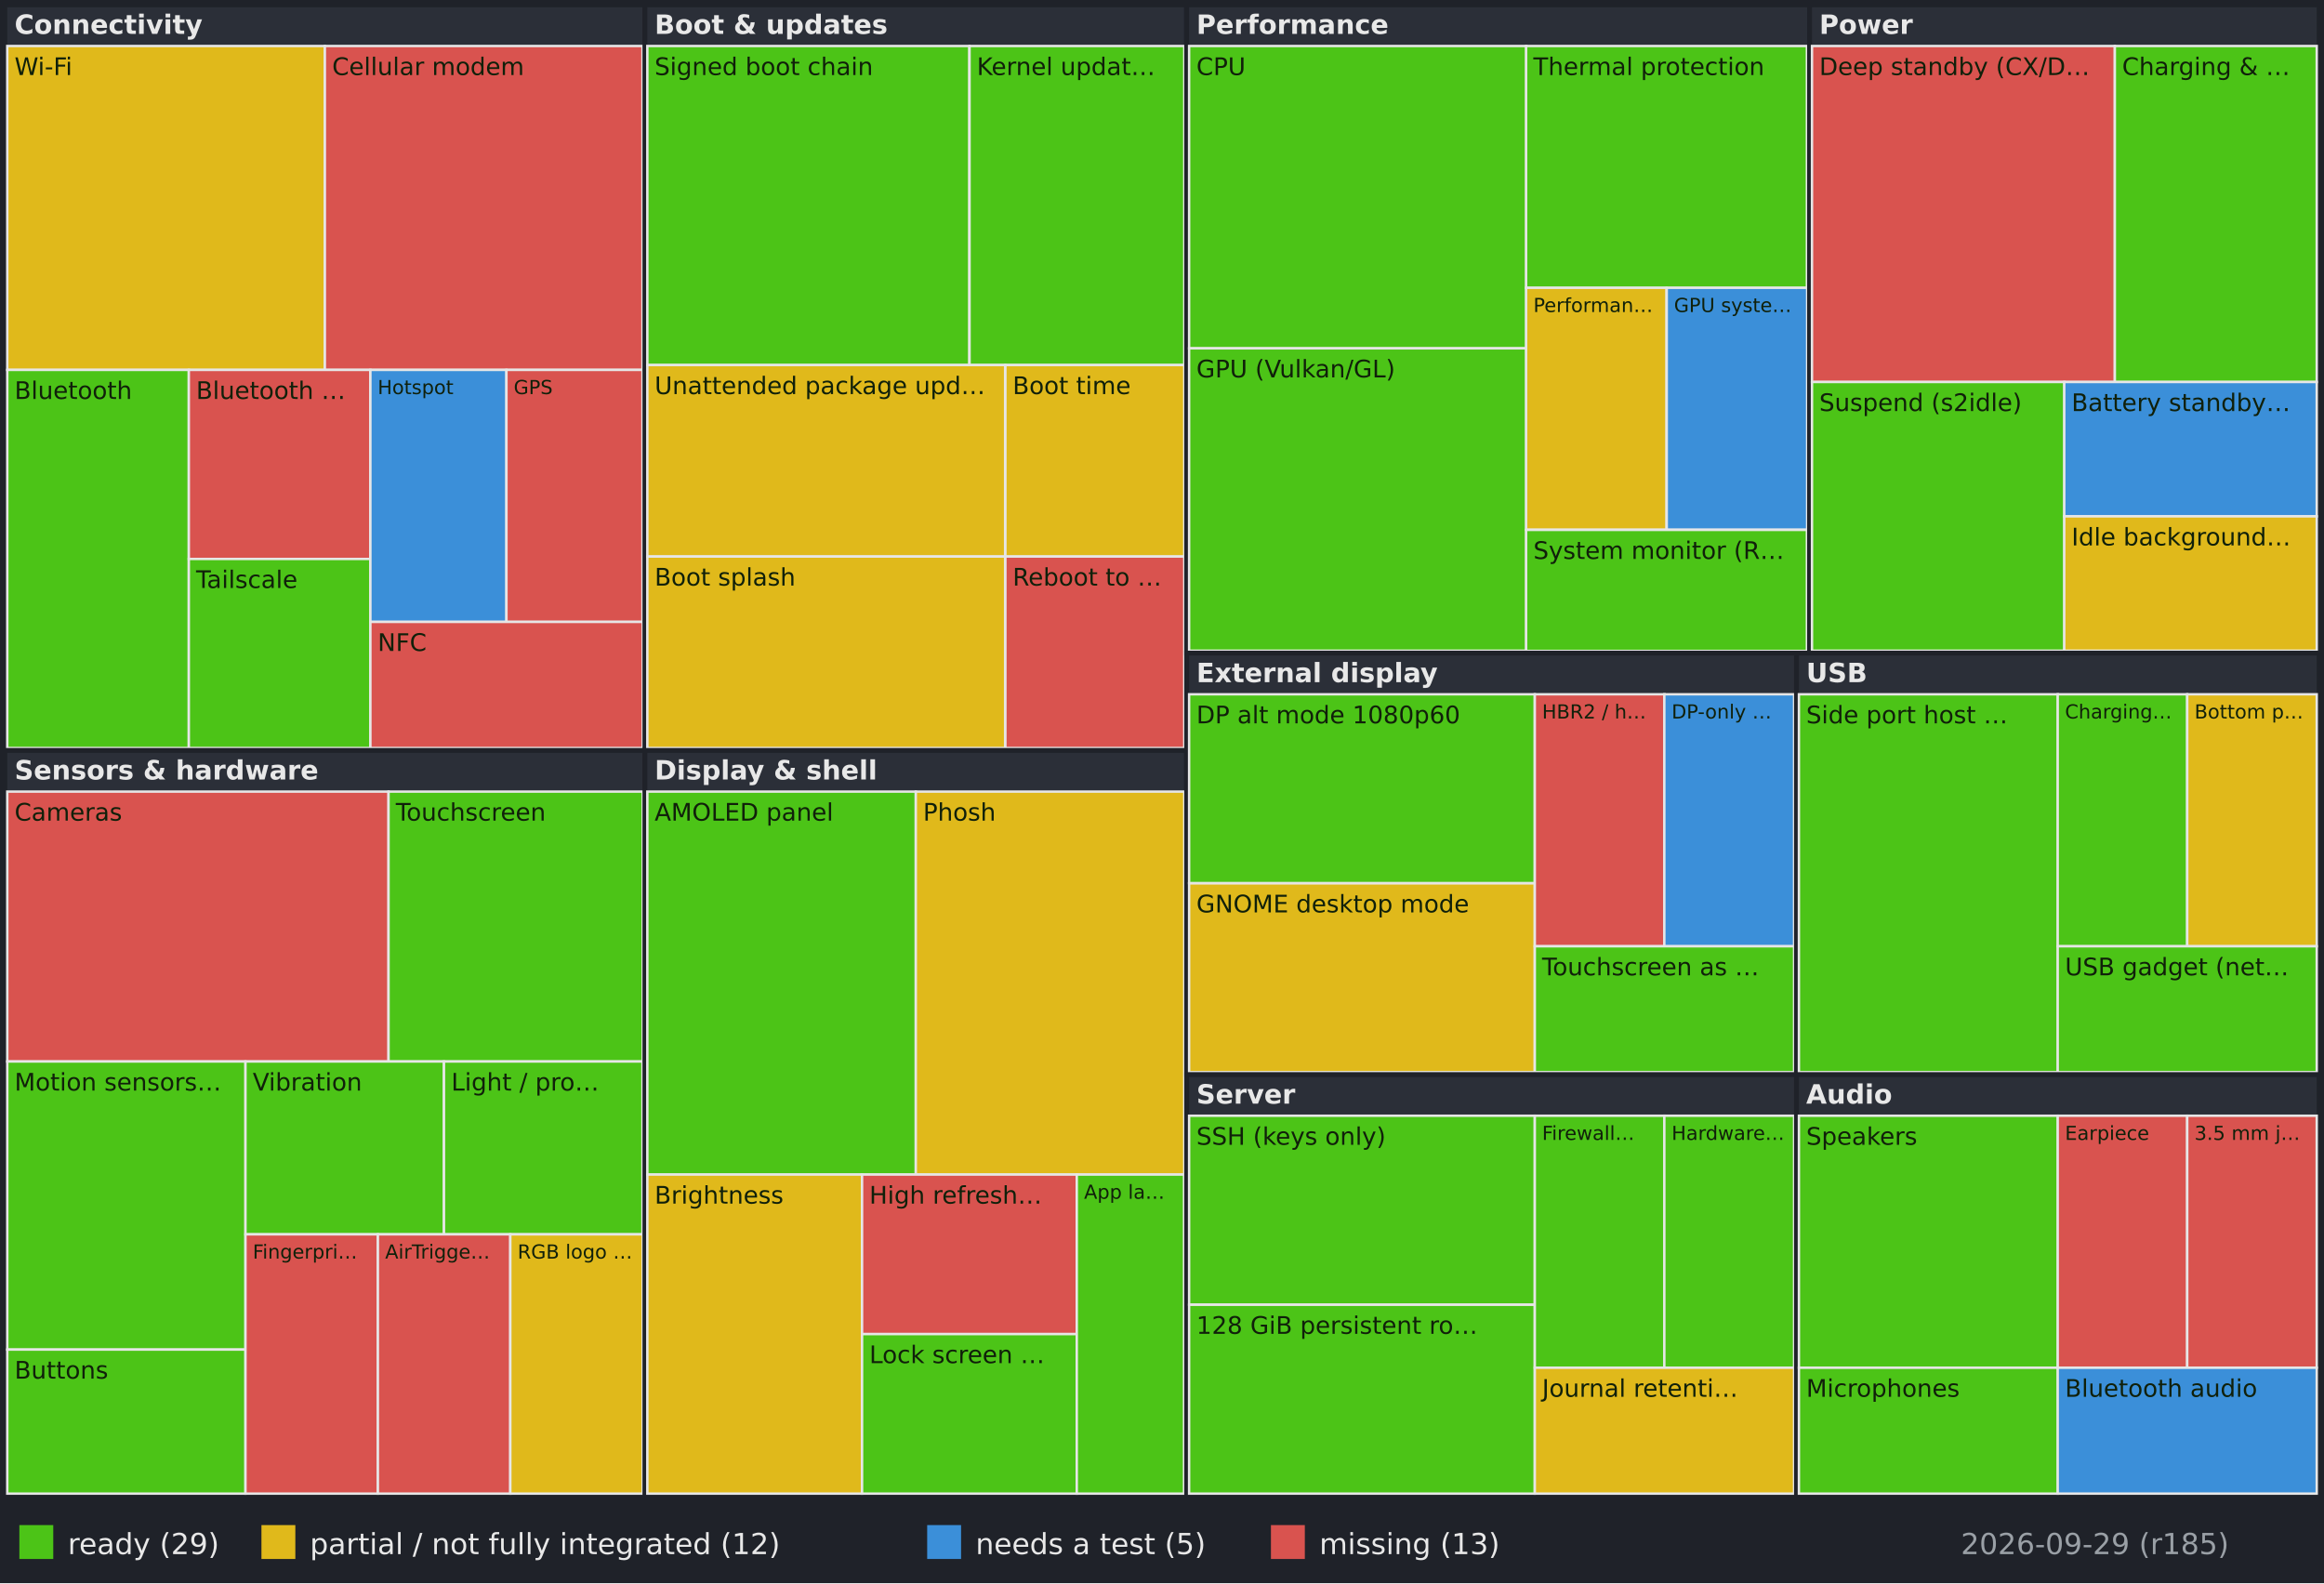
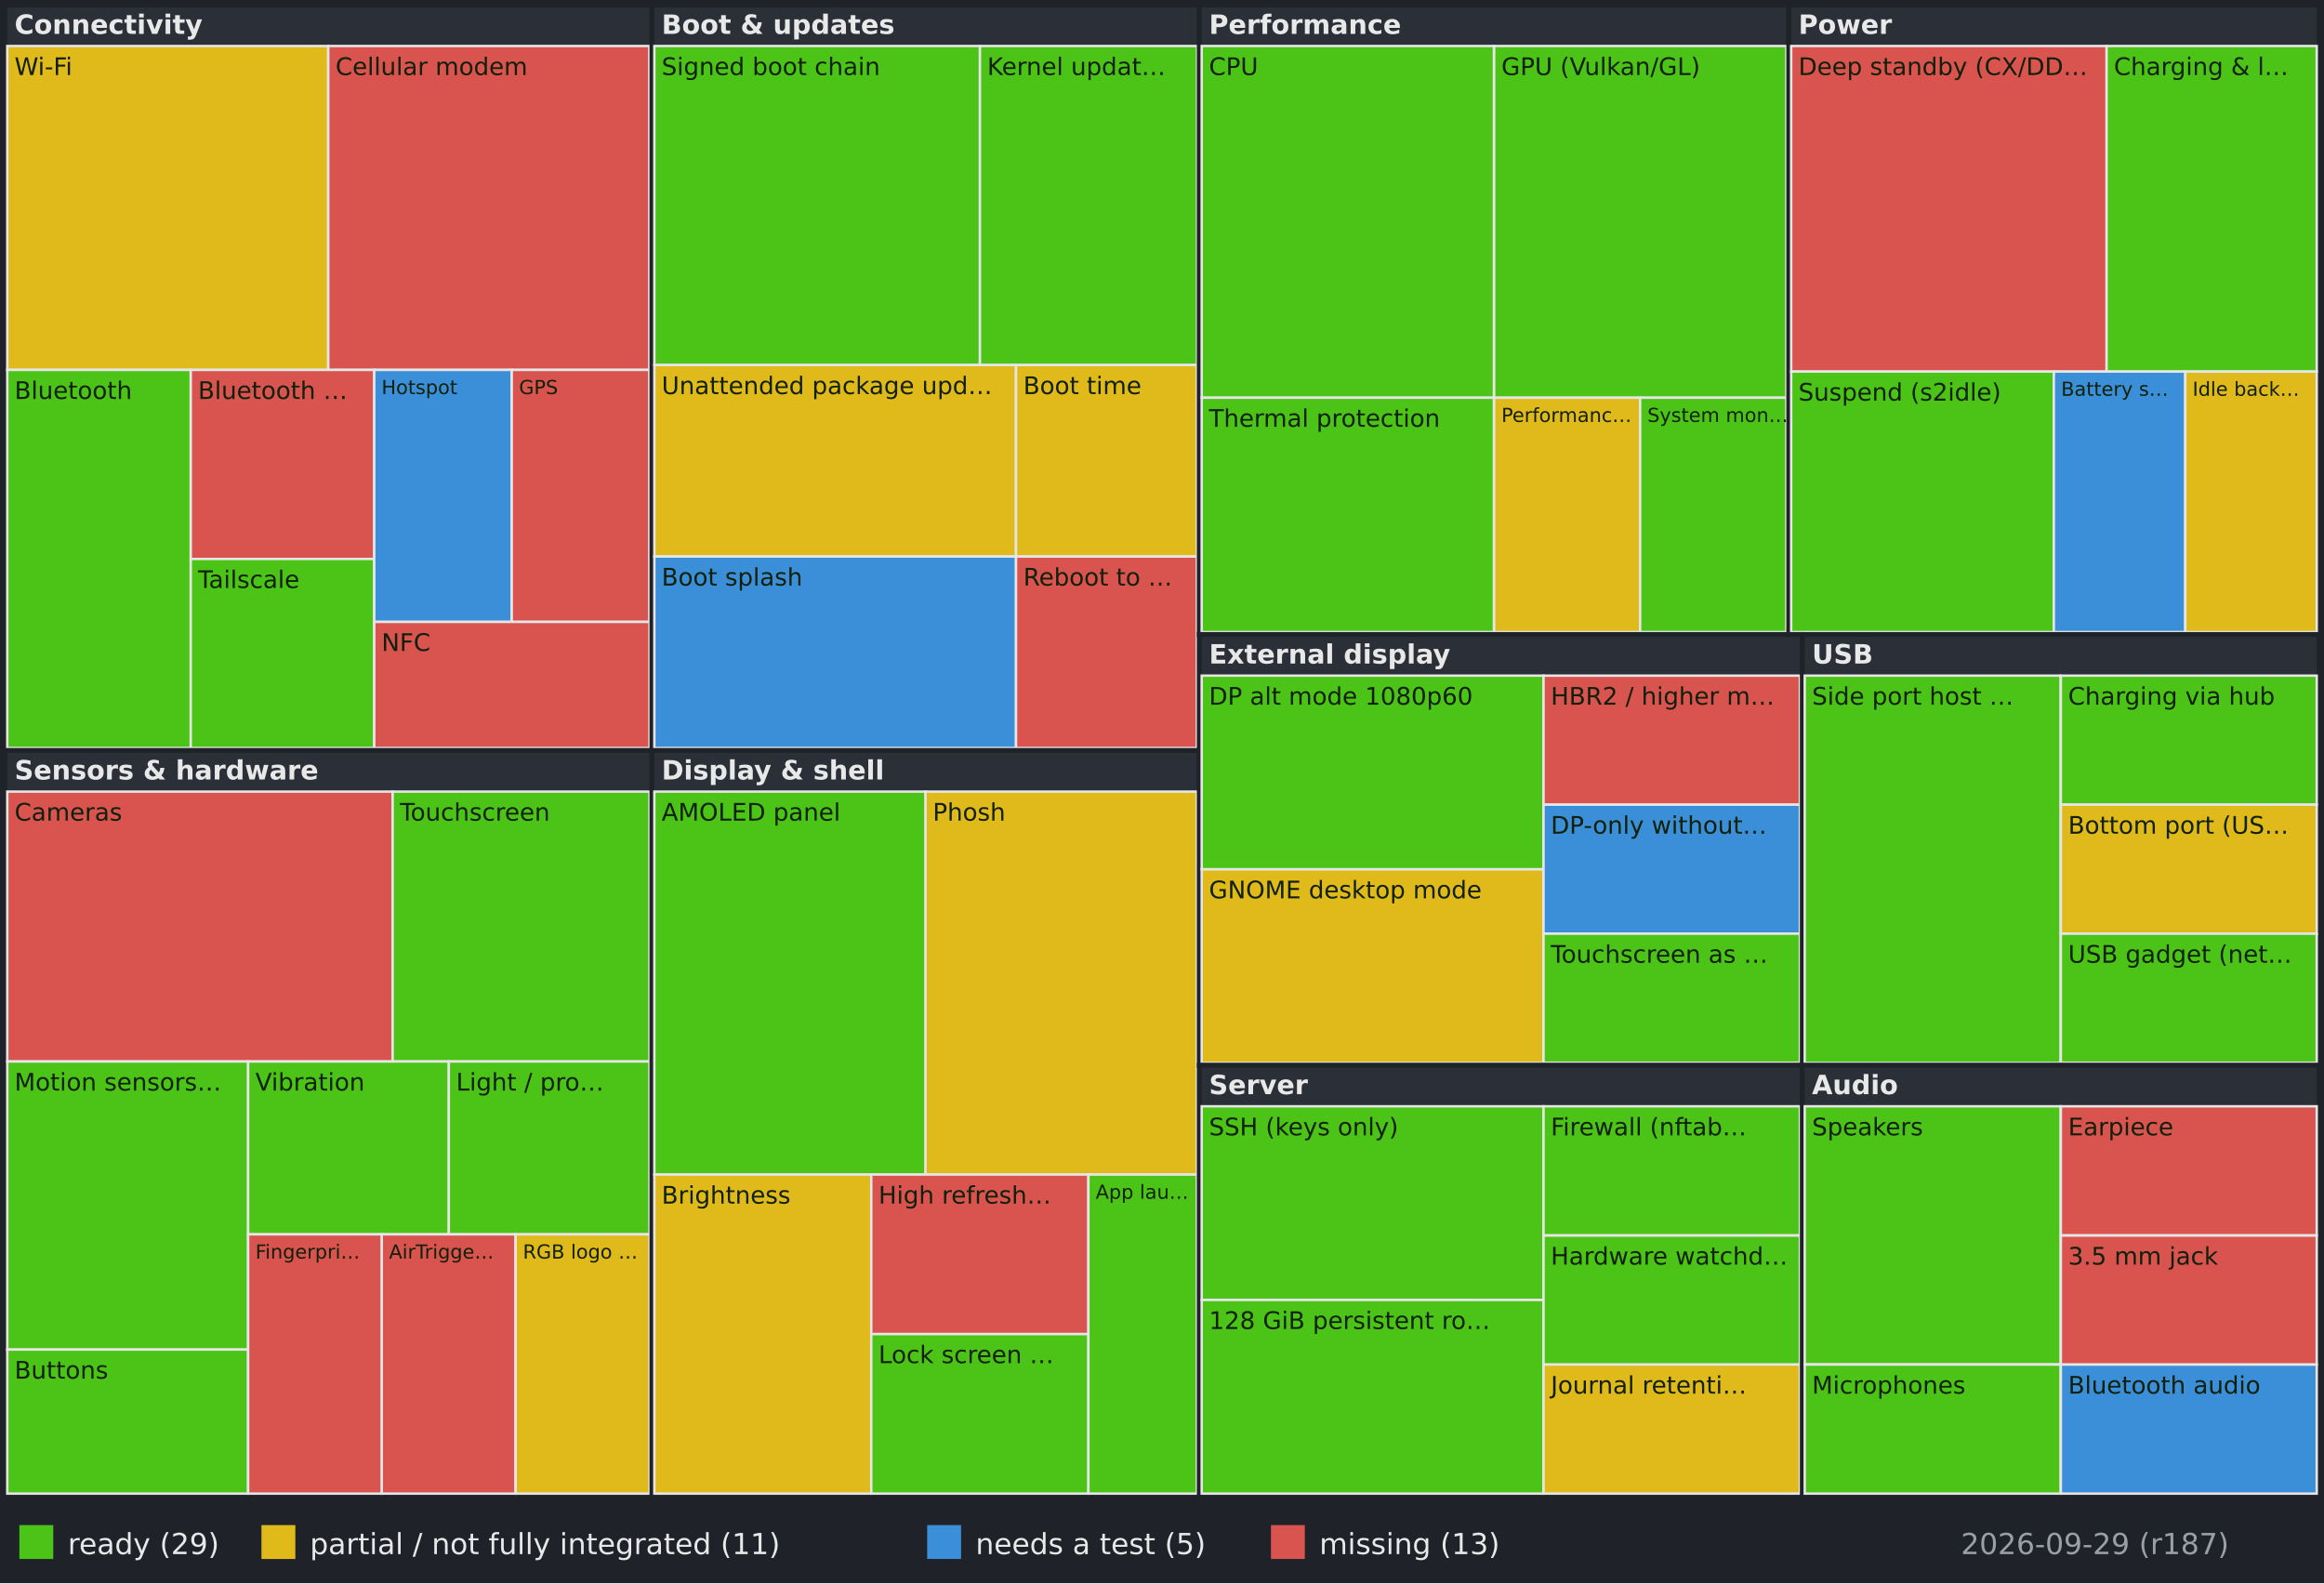
<svg xmlns="http://www.w3.org/2000/svg" width="960" height="654" viewBox="0 0 960 654">
  <rect width="960" height="654" fill="#1f2229" />
-   <rect x="2.0" y="2.0" width="264.4" height="308.0" fill="#2b2f38" stroke="#1f2229" stroke-width="2" />
+   <rect x="2.0" y="2.0" width="267.3" height="308.0" fill="#2b2f38" stroke="#1f2229" stroke-width="2" />
  <text x="6.0" y="14.0" font-family="DejaVu Sans, Arial, sans-serif" font-size="11" font-weight="bold" fill="#e8e8e8">Connectivity</text>
  <g>
-     <rect x="3.0" y="19.0" width="131.2" height="133.8" fill="#e0b91b" stroke="#e6e6e6" stroke-width="1" />
+     <rect x="3.0" y="19.0" width="132.6" height="133.8" fill="#e0b91b" stroke="#e6e6e6" stroke-width="1" />
    <text x="6.0" y="31.0" font-family="DejaVu Sans, Arial, sans-serif" font-size="10" font-weight="normal" fill="#10200a">Wi-Fi</text>
  </g>
  <g>
-     <rect x="134.2" y="19.0" width="131.2" height="133.8" fill="#d9534f" stroke="#e6e6e6" stroke-width="1" />
-     <text x="137.2" y="31.0" font-family="DejaVu Sans, Arial, sans-serif" font-size="10" font-weight="normal" fill="#10200a">Cellular modem</text>
-   </g>
-   <g>
-     <rect x="3.0" y="152.8" width="75.0" height="156.2" fill="#4cc417" stroke="#e6e6e6" stroke-width="1" />
+     <rect x="135.6" y="19.0" width="132.6" height="133.8" fill="#d9534f" stroke="#e6e6e6" stroke-width="1" />
+     <text x="138.6" y="31.0" font-family="DejaVu Sans, Arial, sans-serif" font-size="10" font-weight="normal" fill="#10200a">Cellular modem</text>
+   </g>
+   <g>
+     <rect x="3.0" y="152.8" width="75.8" height="156.2" fill="#4cc417" stroke="#e6e6e6" stroke-width="1" />
    <text x="6.0" y="164.8" font-family="DejaVu Sans, Arial, sans-serif" font-size="10" font-weight="normal" fill="#10200a">Bluetooth</text>
  </g>
  <g>
-     <rect x="78.0" y="152.8" width="75.0" height="78.1" fill="#d9534f" stroke="#e6e6e6" stroke-width="1" />
-     <text x="81.0" y="164.8" font-family="DejaVu Sans, Arial, sans-serif" font-size="10" font-weight="normal" fill="#10200a">Bluetooth …</text>
-   </g>
-   <g>
-     <rect x="78.0" y="230.9" width="75.0" height="78.1" fill="#4cc417" stroke="#e6e6e6" stroke-width="1" />
-     <text x="81.0" y="242.9" font-family="DejaVu Sans, Arial, sans-serif" font-size="10" font-weight="normal" fill="#10200a">Tailscale</text>
-   </g>
-   <g>
-     <rect x="153.0" y="152.8" width="56.2" height="104.1" fill="#3b8fd9" stroke="#e6e6e6" stroke-width="1" />
-     <text x="156.0" y="162.8" font-family="DejaVu Sans, Arial, sans-serif" font-size="8" font-weight="normal" fill="#10200a">Hotspot</text>
-   </g>
-   <g>
-     <rect x="209.2" y="152.8" width="56.2" height="104.1" fill="#d9534f" stroke="#e6e6e6" stroke-width="1" />
-     <text x="212.2" y="162.8" font-family="DejaVu Sans, Arial, sans-serif" font-size="8" font-weight="normal" fill="#10200a">GPS</text>
-   </g>
-   <g>
-     <rect x="153.0" y="256.9" width="112.5" height="52.1" fill="#d9534f" stroke="#e6e6e6" stroke-width="1" />
-     <text x="156.0" y="268.9" font-family="DejaVu Sans, Arial, sans-serif" font-size="10" font-weight="normal" fill="#10200a">NFC</text>
-   </g>
-   <rect x="2.0" y="310.0" width="264.4" height="308.0" fill="#2b2f38" stroke="#1f2229" stroke-width="2" />
+     <rect x="78.8" y="152.8" width="75.8" height="78.1" fill="#d9534f" stroke="#e6e6e6" stroke-width="1" />
+     <text x="81.8" y="164.8" font-family="DejaVu Sans, Arial, sans-serif" font-size="10" font-weight="normal" fill="#10200a">Bluetooth …</text>
+   </g>
+   <g>
+     <rect x="78.8" y="230.9" width="75.8" height="78.1" fill="#4cc417" stroke="#e6e6e6" stroke-width="1" />
+     <text x="81.8" y="242.9" font-family="DejaVu Sans, Arial, sans-serif" font-size="10" font-weight="normal" fill="#10200a">Tailscale</text>
+   </g>
+   <g>
+     <rect x="154.6" y="152.8" width="56.8" height="104.1" fill="#3b8fd9" stroke="#e6e6e6" stroke-width="1" />
+     <text x="157.6" y="162.8" font-family="DejaVu Sans, Arial, sans-serif" font-size="8" font-weight="normal" fill="#10200a">Hotspot</text>
+   </g>
+   <g>
+     <rect x="211.4" y="152.8" width="56.8" height="104.1" fill="#d9534f" stroke="#e6e6e6" stroke-width="1" />
+     <text x="214.4" y="162.8" font-family="DejaVu Sans, Arial, sans-serif" font-size="8" font-weight="normal" fill="#10200a">GPS</text>
+   </g>
+   <g>
+     <rect x="154.6" y="256.9" width="113.7" height="52.1" fill="#d9534f" stroke="#e6e6e6" stroke-width="1" />
+     <text x="157.6" y="268.9" font-family="DejaVu Sans, Arial, sans-serif" font-size="10" font-weight="normal" fill="#10200a">NFC</text>
+   </g>
+   <rect x="2.0" y="310.0" width="267.3" height="308.0" fill="#2b2f38" stroke="#1f2229" stroke-width="2" />
  <text x="6.0" y="322.0" font-family="DejaVu Sans, Arial, sans-serif" font-size="11" font-weight="bold" fill="#e8e8e8">Sensors &amp; hardware</text>
  <g>
-     <rect x="3.0" y="327.0" width="157.5" height="111.5" fill="#d9534f" stroke="#e6e6e6" stroke-width="1" />
+     <rect x="3.0" y="327.0" width="159.2" height="111.5" fill="#d9534f" stroke="#e6e6e6" stroke-width="1" />
    <text x="6.0" y="339.0" font-family="DejaVu Sans, Arial, sans-serif" font-size="10" font-weight="normal" fill="#10200a">Cameras</text>
  </g>
  <g>
-     <rect x="160.5" y="327.0" width="105.0" height="111.5" fill="#4cc417" stroke="#e6e6e6" stroke-width="1" />
-     <text x="163.5" y="339.0" font-family="DejaVu Sans, Arial, sans-serif" font-size="10" font-weight="normal" fill="#10200a">Touchscreen</text>
-   </g>
-   <g>
-     <rect x="3.0" y="438.5" width="98.4" height="119.0" fill="#4cc417" stroke="#e6e6e6" stroke-width="1" />
+     <rect x="162.2" y="327.0" width="106.1" height="111.5" fill="#4cc417" stroke="#e6e6e6" stroke-width="1" />
+     <text x="165.2" y="339.0" font-family="DejaVu Sans, Arial, sans-serif" font-size="10" font-weight="normal" fill="#10200a">Touchscreen</text>
+   </g>
+   <g>
+     <rect x="3.0" y="438.5" width="99.5" height="119.0" fill="#4cc417" stroke="#e6e6e6" stroke-width="1" />
    <text x="6.0" y="450.5" font-family="DejaVu Sans, Arial, sans-serif" font-size="10" font-weight="normal" fill="#10200a">Motion sensors…</text>
  </g>
  <g>
-     <rect x="3.0" y="557.5" width="98.4" height="59.5" fill="#4cc417" stroke="#e6e6e6" stroke-width="1" />
+     <rect x="3.0" y="557.5" width="99.5" height="59.5" fill="#4cc417" stroke="#e6e6e6" stroke-width="1" />
    <text x="6.0" y="569.5" font-family="DejaVu Sans, Arial, sans-serif" font-size="10" font-weight="normal" fill="#10200a">Buttons</text>
  </g>
  <g>
-     <rect x="101.4" y="438.5" width="82.0" height="71.4" fill="#4cc417" stroke="#e6e6e6" stroke-width="1" />
-     <text x="104.4" y="450.5" font-family="DejaVu Sans, Arial, sans-serif" font-size="10" font-weight="normal" fill="#10200a">Vibration</text>
-   </g>
-   <g>
-     <rect x="183.4" y="438.5" width="82.0" height="71.4" fill="#4cc417" stroke="#e6e6e6" stroke-width="1" />
-     <text x="186.4" y="450.5" font-family="DejaVu Sans, Arial, sans-serif" font-size="10" font-weight="normal" fill="#10200a">Light / pro…</text>
-   </g>
-   <g>
-     <rect x="101.4" y="509.9" width="54.7" height="107.1" fill="#d9534f" stroke="#e6e6e6" stroke-width="1" />
-     <text x="104.4" y="519.9" font-family="DejaVu Sans, Arial, sans-serif" font-size="8" font-weight="normal" fill="#10200a">Fingerpri…</text>
-   </g>
-   <g>
-     <rect x="156.1" y="509.9" width="54.7" height="107.1" fill="#d9534f" stroke="#e6e6e6" stroke-width="1" />
-     <text x="159.1" y="519.9" font-family="DejaVu Sans, Arial, sans-serif" font-size="8" font-weight="normal" fill="#10200a">AirTrigge…</text>
-   </g>
-   <g>
-     <rect x="210.8" y="509.9" width="54.7" height="107.1" fill="#e0b91b" stroke="#e6e6e6" stroke-width="1" />
-     <text x="213.8" y="519.9" font-family="DejaVu Sans, Arial, sans-serif" font-size="8" font-weight="normal" fill="#10200a">RGB logo …</text>
-   </g>
-   <rect x="266.4" y="2.0" width="223.7" height="308.0" fill="#2b2f38" stroke="#1f2229" stroke-width="2" />
-   <text x="270.4" y="14.0" font-family="DejaVu Sans, Arial, sans-serif" font-size="11" font-weight="bold" fill="#e8e8e8">Boot &amp; updates</text>
-   <g>
-     <rect x="267.4" y="19.0" width="133.0" height="131.8" fill="#4cc417" stroke="#e6e6e6" stroke-width="1" />
-     <text x="270.4" y="31.0" font-family="DejaVu Sans, Arial, sans-serif" font-size="10" font-weight="normal" fill="#10200a">Signed boot chain</text>
-   </g>
-   <g>
-     <rect x="400.5" y="19.0" width="88.7" height="131.8" fill="#4cc417" stroke="#e6e6e6" stroke-width="1" />
-     <text x="403.5" y="31.0" font-family="DejaVu Sans, Arial, sans-serif" font-size="10" font-weight="normal" fill="#10200a">Kernel updat…</text>
-   </g>
-   <g>
-     <rect x="267.4" y="150.8" width="147.8" height="79.1" fill="#e0b91b" stroke="#e6e6e6" stroke-width="1" />
-     <text x="270.4" y="162.8" font-family="DejaVu Sans, Arial, sans-serif" font-size="10" font-weight="normal" fill="#10200a">Unattended package upd…</text>
-   </g>
-   <g>
-     <rect x="267.4" y="229.9" width="147.8" height="79.1" fill="#e0b91b" stroke="#e6e6e6" stroke-width="1" />
-     <text x="270.4" y="241.9" font-family="DejaVu Sans, Arial, sans-serif" font-size="10" font-weight="normal" fill="#10200a">Boot splash</text>
-   </g>
-   <g>
-     <rect x="415.3" y="150.8" width="73.9" height="79.1" fill="#e0b91b" stroke="#e6e6e6" stroke-width="1" />
-     <text x="418.3" y="162.8" font-family="DejaVu Sans, Arial, sans-serif" font-size="10" font-weight="normal" fill="#10200a">Boot time</text>
-   </g>
-   <g>
-     <rect x="415.3" y="229.9" width="73.9" height="79.1" fill="#d9534f" stroke="#e6e6e6" stroke-width="1" />
-     <text x="418.3" y="241.9" font-family="DejaVu Sans, Arial, sans-serif" font-size="10" font-weight="normal" fill="#10200a">Reboot to …</text>
-   </g>
-   <rect x="266.4" y="310.0" width="223.7" height="308.0" fill="#2b2f38" stroke="#1f2229" stroke-width="2" />
-   <text x="270.4" y="322.0" font-family="DejaVu Sans, Arial, sans-serif" font-size="11" font-weight="bold" fill="#e8e8e8">Display &amp; shell</text>
-   <g>
-     <rect x="267.4" y="327.0" width="110.9" height="158.2" fill="#4cc417" stroke="#e6e6e6" stroke-width="1" />
-     <text x="270.4" y="339.0" font-family="DejaVu Sans, Arial, sans-serif" font-size="10" font-weight="normal" fill="#10200a">AMOLED panel</text>
-   </g>
-   <g>
-     <rect x="378.3" y="327.0" width="110.9" height="158.2" fill="#e0b91b" stroke="#e6e6e6" stroke-width="1" />
-     <text x="381.3" y="339.0" font-family="DejaVu Sans, Arial, sans-serif" font-size="10" font-weight="normal" fill="#10200a">Phosh</text>
-   </g>
-   <g>
-     <rect x="267.4" y="485.2" width="88.7" height="131.8" fill="#e0b91b" stroke="#e6e6e6" stroke-width="1" />
-     <text x="270.4" y="497.2" font-family="DejaVu Sans, Arial, sans-serif" font-size="10" font-weight="normal" fill="#10200a">Brightness</text>
-   </g>
-   <g>
-     <rect x="356.1" y="485.2" width="88.7" height="65.9" fill="#d9534f" stroke="#e6e6e6" stroke-width="1" />
-     <text x="359.1" y="497.2" font-family="DejaVu Sans, Arial, sans-serif" font-size="10" font-weight="normal" fill="#10200a">High refresh…</text>
-   </g>
-   <g>
-     <rect x="356.1" y="551.1" width="88.7" height="65.9" fill="#4cc417" stroke="#e6e6e6" stroke-width="1" />
-     <text x="359.1" y="563.1" font-family="DejaVu Sans, Arial, sans-serif" font-size="10" font-weight="normal" fill="#10200a">Lock screen …</text>
-   </g>
-   <g>
-     <rect x="444.8" y="485.2" width="44.3" height="131.8" fill="#4cc417" stroke="#e6e6e6" stroke-width="1" />
-     <text x="447.8" y="495.2" font-family="DejaVu Sans, Arial, sans-serif" font-size="8" font-weight="normal" fill="#10200a">App la…</text>
-   </g>
-   <rect x="490.2" y="2.0" width="257.3" height="267.8" fill="#2b2f38" stroke="#1f2229" stroke-width="2" />
-   <text x="494.2" y="14.0" font-family="DejaVu Sans, Arial, sans-serif" font-size="11" font-weight="bold" fill="#e8e8e8">Performance</text>
-   <g>
-     <rect x="491.2" y="19.0" width="139.3" height="124.9" fill="#4cc417" stroke="#e6e6e6" stroke-width="1" />
-     <text x="494.2" y="31.0" font-family="DejaVu Sans, Arial, sans-serif" font-size="10" font-weight="normal" fill="#10200a">CPU</text>
-   </g>
-   <g>
-     <rect x="491.2" y="143.9" width="139.3" height="124.9" fill="#4cc417" stroke="#e6e6e6" stroke-width="1" />
-     <text x="494.2" y="155.9" font-family="DejaVu Sans, Arial, sans-serif" font-size="10" font-weight="normal" fill="#10200a">GPU (Vulkan/GL)</text>
-   </g>
-   <g>
-     <rect x="630.4" y="19.0" width="116.0" height="99.9" fill="#4cc417" stroke="#e6e6e6" stroke-width="1" />
-     <text x="633.4" y="31.0" font-family="DejaVu Sans, Arial, sans-serif" font-size="10" font-weight="normal" fill="#10200a">Thermal protection</text>
-   </g>
-   <g>
-     <rect x="630.4" y="118.9" width="58.0" height="99.9" fill="#e0b91b" stroke="#e6e6e6" stroke-width="1" />
-     <text x="633.4" y="128.9" font-family="DejaVu Sans, Arial, sans-serif" font-size="8" font-weight="normal" fill="#10200a">Performan…</text>
-   </g>
-   <g>
-     <rect x="688.5" y="118.9" width="58.0" height="99.9" fill="#3b8fd9" stroke="#e6e6e6" stroke-width="1" />
-     <text x="691.5" y="128.9" font-family="DejaVu Sans, Arial, sans-serif" font-size="8" font-weight="normal" fill="#10200a">GPU syste…</text>
-   </g>
-   <g>
-     <rect x="630.4" y="218.9" width="116.0" height="50.0" fill="#4cc417" stroke="#e6e6e6" stroke-width="1" />
-     <text x="633.4" y="230.9" font-family="DejaVu Sans, Arial, sans-serif" font-size="10" font-weight="normal" fill="#10200a">System monitor (R…</text>
-   </g>
-   <rect x="747.5" y="2.0" width="210.5" height="267.8" fill="#2b2f38" stroke="#1f2229" stroke-width="2" />
-   <text x="751.5" y="14.0" font-family="DejaVu Sans, Arial, sans-serif" font-size="11" font-weight="bold" fill="#e8e8e8">Power</text>
-   <g>
-     <rect x="748.5" y="19.0" width="125.1" height="138.8" fill="#d9534f" stroke="#e6e6e6" stroke-width="1" />
-     <text x="751.5" y="31.0" font-family="DejaVu Sans, Arial, sans-serif" font-size="10" font-weight="normal" fill="#10200a">Deep standby (CX/D…</text>
-   </g>
-   <g>
-     <rect x="873.6" y="19.0" width="83.4" height="138.8" fill="#4cc417" stroke="#e6e6e6" stroke-width="1" />
-     <text x="876.6" y="31.0" font-family="DejaVu Sans, Arial, sans-serif" font-size="10" font-weight="normal" fill="#10200a">Charging &amp; …</text>
-   </g>
-   <g>
-     <rect x="748.5" y="157.8" width="104.3" height="111.0" fill="#4cc417" stroke="#e6e6e6" stroke-width="1" />
-     <text x="751.5" y="169.8" font-family="DejaVu Sans, Arial, sans-serif" font-size="10" font-weight="normal" fill="#10200a">Suspend (s2idle)</text>
-   </g>
-   <g>
-     <rect x="852.7" y="157.8" width="104.3" height="55.5" fill="#3b8fd9" stroke="#e6e6e6" stroke-width="1" />
-     <text x="855.7" y="169.8" font-family="DejaVu Sans, Arial, sans-serif" font-size="10" font-weight="normal" fill="#10200a">Battery standby…</text>
-   </g>
-   <g>
-     <rect x="852.7" y="213.3" width="104.3" height="55.5" fill="#e0b91b" stroke="#e6e6e6" stroke-width="1" />
-     <text x="855.7" y="225.3" font-family="DejaVu Sans, Arial, sans-serif" font-size="10" font-weight="normal" fill="#10200a">Idle background…</text>
-   </g>
-   <rect x="490.2" y="269.8" width="251.9" height="174.1" fill="#2b2f38" stroke="#1f2229" stroke-width="2" />
-   <text x="494.2" y="281.8" font-family="DejaVu Sans, Arial, sans-serif" font-size="11" font-weight="bold" fill="#e8e8e8">External display</text>
-   <g>
-     <rect x="491.2" y="286.8" width="142.8" height="78.0" fill="#4cc417" stroke="#e6e6e6" stroke-width="1" />
-     <text x="494.2" y="298.8" font-family="DejaVu Sans, Arial, sans-serif" font-size="10" font-weight="normal" fill="#10200a">DP alt mode 1080p60</text>
-   </g>
-   <g>
-     <rect x="491.2" y="364.9" width="142.8" height="78.0" fill="#e0b91b" stroke="#e6e6e6" stroke-width="1" />
-     <text x="494.2" y="376.9" font-family="DejaVu Sans, Arial, sans-serif" font-size="10" font-weight="normal" fill="#10200a">GNOME desktop mode</text>
-   </g>
-   <g>
-     <rect x="634.0" y="286.8" width="53.6" height="104.1" fill="#d9534f" stroke="#e6e6e6" stroke-width="1" />
-     <text x="637.0" y="296.8" font-family="DejaVu Sans, Arial, sans-serif" font-size="8" font-weight="normal" fill="#10200a">HBR2 / h…</text>
-   </g>
-   <g>
-     <rect x="687.5" y="286.8" width="53.6" height="104.1" fill="#3b8fd9" stroke="#e6e6e6" stroke-width="1" />
-     <text x="690.5" y="296.8" font-family="DejaVu Sans, Arial, sans-serif" font-size="8" font-weight="normal" fill="#10200a">DP-only …</text>
-   </g>
-   <g>
-     <rect x="634.0" y="390.9" width="107.1" height="52.0" fill="#4cc417" stroke="#e6e6e6" stroke-width="1" />
-     <text x="637.0" y="402.9" font-family="DejaVu Sans, Arial, sans-serif" font-size="10" font-weight="normal" fill="#10200a">Touchscreen as …</text>
-   </g>
-   <rect x="490.2" y="443.9" width="251.9" height="174.1" fill="#2b2f38" stroke="#1f2229" stroke-width="2" />
-   <text x="494.2" y="455.9" font-family="DejaVu Sans, Arial, sans-serif" font-size="11" font-weight="bold" fill="#e8e8e8">Server</text>
-   <g>
-     <rect x="491.2" y="460.9" width="142.8" height="78.0" fill="#4cc417" stroke="#e6e6e6" stroke-width="1" />
-     <text x="494.2" y="472.9" font-family="DejaVu Sans, Arial, sans-serif" font-size="10" font-weight="normal" fill="#10200a">SSH (keys only)</text>
-   </g>
-   <g>
-     <rect x="491.2" y="539.0" width="142.8" height="78.0" fill="#4cc417" stroke="#e6e6e6" stroke-width="1" />
-     <text x="494.2" y="551.0" font-family="DejaVu Sans, Arial, sans-serif" font-size="10" font-weight="normal" fill="#10200a">128 GiB persistent ro…</text>
-   </g>
-   <g>
-     <rect x="634.0" y="460.9" width="53.6" height="104.1" fill="#4cc417" stroke="#e6e6e6" stroke-width="1" />
-     <text x="637.0" y="470.9" font-family="DejaVu Sans, Arial, sans-serif" font-size="8" font-weight="normal" fill="#10200a">Firewall…</text>
-   </g>
-   <g>
-     <rect x="687.5" y="460.9" width="53.6" height="104.1" fill="#4cc417" stroke="#e6e6e6" stroke-width="1" />
-     <text x="690.5" y="470.9" font-family="DejaVu Sans, Arial, sans-serif" font-size="8" font-weight="normal" fill="#10200a">Hardware…</text>
-   </g>
-   <g>
-     <rect x="634.0" y="565.0" width="107.1" height="52.0" fill="#e0b91b" stroke="#e6e6e6" stroke-width="1" />
-     <text x="637.0" y="577.0" font-family="DejaVu Sans, Arial, sans-serif" font-size="10" font-weight="normal" fill="#10200a">Journal retenti…</text>
-   </g>
-   <rect x="742.1" y="269.8" width="215.9" height="174.1" fill="#2b2f38" stroke="#1f2229" stroke-width="2" />
-   <text x="746.1" y="281.8" font-family="DejaVu Sans, Arial, sans-serif" font-size="11" font-weight="bold" fill="#e8e8e8">USB</text>
-   <g>
-     <rect x="743.1" y="286.8" width="107.0" height="156.1" fill="#4cc417" stroke="#e6e6e6" stroke-width="1" />
-     <text x="746.1" y="298.8" font-family="DejaVu Sans, Arial, sans-serif" font-size="10" font-weight="normal" fill="#10200a">Side port host …</text>
-   </g>
-   <g>
-     <rect x="850.0" y="286.8" width="53.5" height="104.1" fill="#4cc417" stroke="#e6e6e6" stroke-width="1" />
-     <text x="853.0" y="296.8" font-family="DejaVu Sans, Arial, sans-serif" font-size="8" font-weight="normal" fill="#10200a">Charging…</text>
-   </g>
-   <g>
-     <rect x="903.5" y="286.8" width="53.5" height="104.1" fill="#e0b91b" stroke="#e6e6e6" stroke-width="1" />
-     <text x="906.5" y="296.8" font-family="DejaVu Sans, Arial, sans-serif" font-size="8" font-weight="normal" fill="#10200a">Bottom p…</text>
-   </g>
-   <g>
-     <rect x="850.0" y="390.9" width="107.0" height="52.0" fill="#4cc417" stroke="#e6e6e6" stroke-width="1" />
-     <text x="853.0" y="402.9" font-family="DejaVu Sans, Arial, sans-serif" font-size="10" font-weight="normal" fill="#10200a">USB gadget (net…</text>
-   </g>
-   <rect x="742.1" y="443.9" width="215.9" height="174.1" fill="#2b2f38" stroke="#1f2229" stroke-width="2" />
-   <text x="746.1" y="455.9" font-family="DejaVu Sans, Arial, sans-serif" font-size="11" font-weight="bold" fill="#e8e8e8">Audio</text>
-   <g>
-     <rect x="743.1" y="460.9" width="107.0" height="104.1" fill="#4cc417" stroke="#e6e6e6" stroke-width="1" />
-     <text x="746.1" y="472.9" font-family="DejaVu Sans, Arial, sans-serif" font-size="10" font-weight="normal" fill="#10200a">Speakers</text>
-   </g>
-   <g>
-     <rect x="743.1" y="565.0" width="107.0" height="52.0" fill="#4cc417" stroke="#e6e6e6" stroke-width="1" />
-     <text x="746.1" y="577.0" font-family="DejaVu Sans, Arial, sans-serif" font-size="10" font-weight="normal" fill="#10200a">Microphones</text>
-   </g>
-   <g>
-     <rect x="850.0" y="460.9" width="53.5" height="104.1" fill="#d9534f" stroke="#e6e6e6" stroke-width="1" />
-     <text x="853.0" y="470.9" font-family="DejaVu Sans, Arial, sans-serif" font-size="8" font-weight="normal" fill="#10200a">Earpiece</text>
-   </g>
-   <g>
-     <rect x="903.5" y="460.9" width="53.5" height="104.1" fill="#d9534f" stroke="#e6e6e6" stroke-width="1" />
-     <text x="906.5" y="470.9" font-family="DejaVu Sans, Arial, sans-serif" font-size="8" font-weight="normal" fill="#10200a">3.5 mm j…</text>
-   </g>
-   <g>
-     <rect x="850.0" y="565.0" width="107.0" height="52.0" fill="#3b8fd9" stroke="#e6e6e6" stroke-width="1" />
-     <text x="853.0" y="577.0" font-family="DejaVu Sans, Arial, sans-serif" font-size="10" font-weight="normal" fill="#10200a">Bluetooth audio</text>
+     <rect x="102.5" y="438.5" width="82.9" height="71.4" fill="#4cc417" stroke="#e6e6e6" stroke-width="1" />
+     <text x="105.5" y="450.5" font-family="DejaVu Sans, Arial, sans-serif" font-size="10" font-weight="normal" fill="#10200a">Vibration</text>
+   </g>
+   <g>
+     <rect x="185.4" y="438.5" width="82.9" height="71.4" fill="#4cc417" stroke="#e6e6e6" stroke-width="1" />
+     <text x="188.4" y="450.5" font-family="DejaVu Sans, Arial, sans-serif" font-size="10" font-weight="normal" fill="#10200a">Light / pro…</text>
+   </g>
+   <g>
+     <rect x="102.5" y="509.9" width="55.3" height="107.1" fill="#d9534f" stroke="#e6e6e6" stroke-width="1" />
+     <text x="105.5" y="519.9" font-family="DejaVu Sans, Arial, sans-serif" font-size="8" font-weight="normal" fill="#10200a">Fingerpri…</text>
+   </g>
+   <g>
+     <rect x="157.7" y="509.9" width="55.3" height="107.1" fill="#d9534f" stroke="#e6e6e6" stroke-width="1" />
+     <text x="160.7" y="519.9" font-family="DejaVu Sans, Arial, sans-serif" font-size="8" font-weight="normal" fill="#10200a">AirTrigge…</text>
+   </g>
+   <g>
+     <rect x="213.0" y="509.9" width="55.3" height="107.1" fill="#e0b91b" stroke="#e6e6e6" stroke-width="1" />
+     <text x="216.0" y="519.9" font-family="DejaVu Sans, Arial, sans-serif" font-size="8" font-weight="normal" fill="#10200a">RGB logo …</text>
+   </g>
+   <rect x="269.3" y="2.0" width="226.2" height="308.0" fill="#2b2f38" stroke="#1f2229" stroke-width="2" />
+   <text x="273.3" y="14.0" font-family="DejaVu Sans, Arial, sans-serif" font-size="11" font-weight="bold" fill="#e8e8e8">Boot &amp; updates</text>
+   <g>
+     <rect x="270.3" y="19.0" width="134.5" height="131.8" fill="#4cc417" stroke="#e6e6e6" stroke-width="1" />
+     <text x="273.3" y="31.0" font-family="DejaVu Sans, Arial, sans-serif" font-size="10" font-weight="normal" fill="#10200a">Signed boot chain</text>
+   </g>
+   <g>
+     <rect x="404.8" y="19.0" width="89.7" height="131.8" fill="#4cc417" stroke="#e6e6e6" stroke-width="1" />
+     <text x="407.8" y="31.0" font-family="DejaVu Sans, Arial, sans-serif" font-size="10" font-weight="normal" fill="#10200a">Kernel updat…</text>
+   </g>
+   <g>
+     <rect x="270.3" y="150.8" width="149.4" height="79.1" fill="#e0b91b" stroke="#e6e6e6" stroke-width="1" />
+     <text x="273.3" y="162.8" font-family="DejaVu Sans, Arial, sans-serif" font-size="10" font-weight="normal" fill="#10200a">Unattended package upd…</text>
+   </g>
+   <g>
+     <rect x="270.3" y="229.9" width="149.4" height="79.1" fill="#3b8fd9" stroke="#e6e6e6" stroke-width="1" />
+     <text x="273.3" y="241.9" font-family="DejaVu Sans, Arial, sans-serif" font-size="10" font-weight="normal" fill="#10200a">Boot splash</text>
+   </g>
+   <g>
+     <rect x="419.7" y="150.8" width="74.7" height="79.1" fill="#e0b91b" stroke="#e6e6e6" stroke-width="1" />
+     <text x="422.7" y="162.8" font-family="DejaVu Sans, Arial, sans-serif" font-size="10" font-weight="normal" fill="#10200a">Boot time</text>
+   </g>
+   <g>
+     <rect x="419.7" y="229.9" width="74.7" height="79.1" fill="#d9534f" stroke="#e6e6e6" stroke-width="1" />
+     <text x="422.7" y="241.9" font-family="DejaVu Sans, Arial, sans-serif" font-size="10" font-weight="normal" fill="#10200a">Reboot to …</text>
+   </g>
+   <rect x="269.3" y="310.0" width="226.2" height="308.0" fill="#2b2f38" stroke="#1f2229" stroke-width="2" />
+   <text x="273.3" y="322.0" font-family="DejaVu Sans, Arial, sans-serif" font-size="11" font-weight="bold" fill="#e8e8e8">Display &amp; shell</text>
+   <g>
+     <rect x="270.3" y="327.0" width="112.1" height="158.2" fill="#4cc417" stroke="#e6e6e6" stroke-width="1" />
+     <text x="273.3" y="339.0" font-family="DejaVu Sans, Arial, sans-serif" font-size="10" font-weight="normal" fill="#10200a">AMOLED panel</text>
+   </g>
+   <g>
+     <rect x="382.3" y="327.0" width="112.1" height="158.2" fill="#e0b91b" stroke="#e6e6e6" stroke-width="1" />
+     <text x="385.3" y="339.0" font-family="DejaVu Sans, Arial, sans-serif" font-size="10" font-weight="normal" fill="#10200a">Phosh</text>
+   </g>
+   <g>
+     <rect x="270.3" y="485.2" width="89.7" height="131.8" fill="#e0b91b" stroke="#e6e6e6" stroke-width="1" />
+     <text x="273.3" y="497.2" font-family="DejaVu Sans, Arial, sans-serif" font-size="10" font-weight="normal" fill="#10200a">Brightness</text>
+   </g>
+   <g>
+     <rect x="359.9" y="485.2" width="89.7" height="65.9" fill="#d9534f" stroke="#e6e6e6" stroke-width="1" />
+     <text x="362.9" y="497.2" font-family="DejaVu Sans, Arial, sans-serif" font-size="10" font-weight="normal" fill="#10200a">High refresh…</text>
+   </g>
+   <g>
+     <rect x="359.9" y="551.1" width="89.7" height="65.9" fill="#4cc417" stroke="#e6e6e6" stroke-width="1" />
+     <text x="362.9" y="563.1" font-family="DejaVu Sans, Arial, sans-serif" font-size="10" font-weight="normal" fill="#10200a">Lock screen …</text>
+   </g>
+   <g>
+     <rect x="449.6" y="485.2" width="44.8" height="131.8" fill="#4cc417" stroke="#e6e6e6" stroke-width="1" />
+     <text x="452.6" y="495.2" font-family="DejaVu Sans, Arial, sans-serif" font-size="8" font-weight="normal" fill="#10200a">App lau…</text>
+   </g>
+   <rect x="495.4" y="2.0" width="243.5" height="260.1" fill="#2b2f38" stroke="#1f2229" stroke-width="2" />
+   <text x="499.4" y="14.0" font-family="DejaVu Sans, Arial, sans-serif" font-size="11" font-weight="bold" fill="#e8e8e8">Performance</text>
+   <g>
+     <rect x="496.4" y="19.0" width="120.7" height="145.3" fill="#4cc417" stroke="#e6e6e6" stroke-width="1" />
+     <text x="499.4" y="31.0" font-family="DejaVu Sans, Arial, sans-serif" font-size="10" font-weight="normal" fill="#10200a">CPU</text>
+   </g>
+   <g>
+     <rect x="617.2" y="19.0" width="120.7" height="145.3" fill="#4cc417" stroke="#e6e6e6" stroke-width="1" />
+     <text x="620.2" y="31.0" font-family="DejaVu Sans, Arial, sans-serif" font-size="10" font-weight="normal" fill="#10200a">GPU (Vulkan/GL)</text>
+   </g>
+   <g>
+     <rect x="496.4" y="164.3" width="120.7" height="96.8" fill="#4cc417" stroke="#e6e6e6" stroke-width="1" />
+     <text x="499.4" y="176.3" font-family="DejaVu Sans, Arial, sans-serif" font-size="10" font-weight="normal" fill="#10200a">Thermal protection</text>
+   </g>
+   <g>
+     <rect x="617.2" y="164.3" width="60.4" height="96.8" fill="#e0b91b" stroke="#e6e6e6" stroke-width="1" />
+     <text x="620.2" y="174.3" font-family="DejaVu Sans, Arial, sans-serif" font-size="8" font-weight="normal" fill="#10200a">Performanc…</text>
+   </g>
+   <g>
+     <rect x="677.5" y="164.3" width="60.4" height="96.8" fill="#4cc417" stroke="#e6e6e6" stroke-width="1" />
+     <text x="680.5" y="174.3" font-family="DejaVu Sans, Arial, sans-serif" font-size="8" font-weight="normal" fill="#10200a">System mon…</text>
+   </g>
+   <rect x="738.9" y="2.0" width="219.1" height="260.1" fill="#2b2f38" stroke="#1f2229" stroke-width="2" />
+   <text x="742.9" y="14.0" font-family="DejaVu Sans, Arial, sans-serif" font-size="11" font-weight="bold" fill="#e8e8e8">Power</text>
+   <g>
+     <rect x="739.9" y="19.0" width="130.3" height="134.5" fill="#d9534f" stroke="#e6e6e6" stroke-width="1" />
+     <text x="742.9" y="31.0" font-family="DejaVu Sans, Arial, sans-serif" font-size="10" font-weight="normal" fill="#10200a">Deep standby (CX/DD…</text>
+   </g>
+   <g>
+     <rect x="870.2" y="19.0" width="86.8" height="134.5" fill="#4cc417" stroke="#e6e6e6" stroke-width="1" />
+     <text x="873.2" y="31.0" font-family="DejaVu Sans, Arial, sans-serif" font-size="10" font-weight="normal" fill="#10200a">Charging &amp; l…</text>
+   </g>
+   <g>
+     <rect x="739.9" y="153.5" width="108.6" height="107.6" fill="#4cc417" stroke="#e6e6e6" stroke-width="1" />
+     <text x="742.9" y="165.5" font-family="DejaVu Sans, Arial, sans-serif" font-size="10" font-weight="normal" fill="#10200a">Suspend (s2idle)</text>
+   </g>
+   <g>
+     <rect x="848.4" y="153.5" width="54.3" height="107.6" fill="#3b8fd9" stroke="#e6e6e6" stroke-width="1" />
+     <text x="851.4" y="163.5" font-family="DejaVu Sans, Arial, sans-serif" font-size="8" font-weight="normal" fill="#10200a">Battery s…</text>
+   </g>
+   <g>
+     <rect x="902.7" y="153.5" width="54.3" height="107.6" fill="#e0b91b" stroke="#e6e6e6" stroke-width="1" />
+     <text x="905.7" y="163.5" font-family="DejaVu Sans, Arial, sans-serif" font-size="8" font-weight="normal" fill="#10200a">Idle back…</text>
+   </g>
+   <rect x="495.4" y="262.1" width="249.1" height="178.0" fill="#2b2f38" stroke="#1f2229" stroke-width="2" />
+   <text x="499.4" y="274.1" font-family="DejaVu Sans, Arial, sans-serif" font-size="11" font-weight="bold" fill="#e8e8e8">External display</text>
+   <g>
+     <rect x="496.4" y="279.1" width="141.2" height="80.0" fill="#4cc417" stroke="#e6e6e6" stroke-width="1" />
+     <text x="499.4" y="291.1" font-family="DejaVu Sans, Arial, sans-serif" font-size="10" font-weight="normal" fill="#10200a">DP alt mode 1080p60</text>
+   </g>
+   <g>
+     <rect x="496.4" y="359.1" width="141.2" height="80.0" fill="#e0b91b" stroke="#e6e6e6" stroke-width="1" />
+     <text x="499.4" y="371.1" font-family="DejaVu Sans, Arial, sans-serif" font-size="10" font-weight="normal" fill="#10200a">GNOME desktop mode</text>
+   </g>
+   <g>
+     <rect x="637.6" y="279.1" width="105.9" height="53.3" fill="#d9534f" stroke="#e6e6e6" stroke-width="1" />
+     <text x="640.6" y="291.1" font-family="DejaVu Sans, Arial, sans-serif" font-size="10" font-weight="normal" fill="#10200a">HBR2 / higher m…</text>
+   </g>
+   <g>
+     <rect x="637.6" y="332.4" width="105.9" height="53.3" fill="#3b8fd9" stroke="#e6e6e6" stroke-width="1" />
+     <text x="640.6" y="344.4" font-family="DejaVu Sans, Arial, sans-serif" font-size="10" font-weight="normal" fill="#10200a">DP-only without…</text>
+   </g>
+   <g>
+     <rect x="637.6" y="385.7" width="105.9" height="53.3" fill="#4cc417" stroke="#e6e6e6" stroke-width="1" />
+     <text x="640.6" y="397.7" font-family="DejaVu Sans, Arial, sans-serif" font-size="10" font-weight="normal" fill="#10200a">Touchscreen as …</text>
+   </g>
+   <rect x="495.4" y="440.0" width="249.1" height="178.0" fill="#2b2f38" stroke="#1f2229" stroke-width="2" />
+   <text x="499.4" y="452.0" font-family="DejaVu Sans, Arial, sans-serif" font-size="11" font-weight="bold" fill="#e8e8e8">Server</text>
+   <g>
+     <rect x="496.4" y="457.0" width="141.2" height="80.0" fill="#4cc417" stroke="#e6e6e6" stroke-width="1" />
+     <text x="499.4" y="469.0" font-family="DejaVu Sans, Arial, sans-serif" font-size="10" font-weight="normal" fill="#10200a">SSH (keys only)</text>
+   </g>
+   <g>
+     <rect x="496.4" y="537.0" width="141.2" height="80.0" fill="#4cc417" stroke="#e6e6e6" stroke-width="1" />
+     <text x="499.4" y="549.0" font-family="DejaVu Sans, Arial, sans-serif" font-size="10" font-weight="normal" fill="#10200a">128 GiB persistent ro…</text>
+   </g>
+   <g>
+     <rect x="637.6" y="457.0" width="105.9" height="53.3" fill="#4cc417" stroke="#e6e6e6" stroke-width="1" />
+     <text x="640.6" y="469.0" font-family="DejaVu Sans, Arial, sans-serif" font-size="10" font-weight="normal" fill="#10200a">Firewall (nftab…</text>
+   </g>
+   <g>
+     <rect x="637.6" y="510.4" width="105.9" height="53.3" fill="#4cc417" stroke="#e6e6e6" stroke-width="1" />
+     <text x="640.6" y="522.4" font-family="DejaVu Sans, Arial, sans-serif" font-size="10" font-weight="normal" fill="#10200a">Hardware watchd…</text>
+   </g>
+   <g>
+     <rect x="637.6" y="563.7" width="105.9" height="53.3" fill="#e0b91b" stroke="#e6e6e6" stroke-width="1" />
+     <text x="640.6" y="575.7" font-family="DejaVu Sans, Arial, sans-serif" font-size="10" font-weight="normal" fill="#10200a">Journal retenti…</text>
+   </g>
+   <rect x="744.5" y="262.1" width="213.5" height="178.0" fill="#2b2f38" stroke="#1f2229" stroke-width="2" />
+   <text x="748.5" y="274.1" font-family="DejaVu Sans, Arial, sans-serif" font-size="11" font-weight="bold" fill="#e8e8e8">USB</text>
+   <g>
+     <rect x="745.5" y="279.1" width="105.7" height="160.0" fill="#4cc417" stroke="#e6e6e6" stroke-width="1" />
+     <text x="748.5" y="291.1" font-family="DejaVu Sans, Arial, sans-serif" font-size="10" font-weight="normal" fill="#10200a">Side port host …</text>
+   </g>
+   <g>
+     <rect x="851.3" y="279.1" width="105.7" height="53.3" fill="#4cc417" stroke="#e6e6e6" stroke-width="1" />
+     <text x="854.3" y="291.1" font-family="DejaVu Sans, Arial, sans-serif" font-size="10" font-weight="normal" fill="#10200a">Charging via hub</text>
+   </g>
+   <g>
+     <rect x="851.3" y="332.4" width="105.7" height="53.3" fill="#e0b91b" stroke="#e6e6e6" stroke-width="1" />
+     <text x="854.3" y="344.4" font-family="DejaVu Sans, Arial, sans-serif" font-size="10" font-weight="normal" fill="#10200a">Bottom port (US…</text>
+   </g>
+   <g>
+     <rect x="851.3" y="385.7" width="105.7" height="53.3" fill="#4cc417" stroke="#e6e6e6" stroke-width="1" />
+     <text x="854.3" y="397.7" font-family="DejaVu Sans, Arial, sans-serif" font-size="10" font-weight="normal" fill="#10200a">USB gadget (net…</text>
+   </g>
+   <rect x="744.5" y="440.0" width="213.5" height="178.0" fill="#2b2f38" stroke="#1f2229" stroke-width="2" />
+   <text x="748.5" y="452.0" font-family="DejaVu Sans, Arial, sans-serif" font-size="11" font-weight="bold" fill="#e8e8e8">Audio</text>
+   <g>
+     <rect x="745.5" y="457.0" width="105.7" height="106.6" fill="#4cc417" stroke="#e6e6e6" stroke-width="1" />
+     <text x="748.5" y="469.0" font-family="DejaVu Sans, Arial, sans-serif" font-size="10" font-weight="normal" fill="#10200a">Speakers</text>
+   </g>
+   <g>
+     <rect x="745.5" y="563.7" width="105.7" height="53.3" fill="#4cc417" stroke="#e6e6e6" stroke-width="1" />
+     <text x="748.5" y="575.7" font-family="DejaVu Sans, Arial, sans-serif" font-size="10" font-weight="normal" fill="#10200a">Microphones</text>
+   </g>
+   <g>
+     <rect x="851.3" y="457.0" width="105.7" height="53.3" fill="#d9534f" stroke="#e6e6e6" stroke-width="1" />
+     <text x="854.3" y="469.0" font-family="DejaVu Sans, Arial, sans-serif" font-size="10" font-weight="normal" fill="#10200a">Earpiece</text>
+   </g>
+   <g>
+     <rect x="851.3" y="510.4" width="105.7" height="53.3" fill="#d9534f" stroke="#e6e6e6" stroke-width="1" />
+     <text x="854.3" y="522.4" font-family="DejaVu Sans, Arial, sans-serif" font-size="10" font-weight="normal" fill="#10200a">3.5 mm jack</text>
+   </g>
+   <g>
+     <rect x="851.3" y="563.7" width="105.7" height="53.3" fill="#3b8fd9" stroke="#e6e6e6" stroke-width="1" />
+     <text x="854.3" y="575.7" font-family="DejaVu Sans, Arial, sans-serif" font-size="10" font-weight="normal" fill="#10200a">Bluetooth audio</text>
  </g>
  <rect x="8" y="630" width="14" height="14" fill="#4cc417" />
  <text x="28.0" y="642.0" font-family="DejaVu Sans, Arial, sans-serif" font-size="12" font-weight="normal" fill="#e8e8e8">ready (29)</text>
  <rect x="108" y="630" width="14" height="14" fill="#e0b91b" />
-   <text x="128.0" y="642.0" font-family="DejaVu Sans, Arial, sans-serif" font-size="12" font-weight="normal" fill="#e8e8e8">partial / not fully integrated (12)</text>
+   <text x="128.0" y="642.0" font-family="DejaVu Sans, Arial, sans-serif" font-size="12" font-weight="normal" fill="#e8e8e8">partial / not fully integrated (11)</text>
  <rect x="383" y="630" width="14" height="14" fill="#3b8fd9" />
  <text x="403.0" y="642.0" font-family="DejaVu Sans, Arial, sans-serif" font-size="12" font-weight="normal" fill="#e8e8e8">needs a test (5)</text>
  <rect x="525" y="630" width="14" height="14" fill="#d9534f" />
  <text x="545.0" y="642.0" font-family="DejaVu Sans, Arial, sans-serif" font-size="12" font-weight="normal" fill="#e8e8e8">missing (13)</text>
-   <text x="810.0" y="642.0" font-family="DejaVu Sans, Arial, sans-serif" font-size="12" font-weight="normal" fill="#9aa0a6">2026-09-29 (r185)</text>
+   <text x="810.0" y="642.0" font-family="DejaVu Sans, Arial, sans-serif" font-size="12" font-weight="normal" fill="#9aa0a6">2026-09-29 (r187)</text>
</svg>
